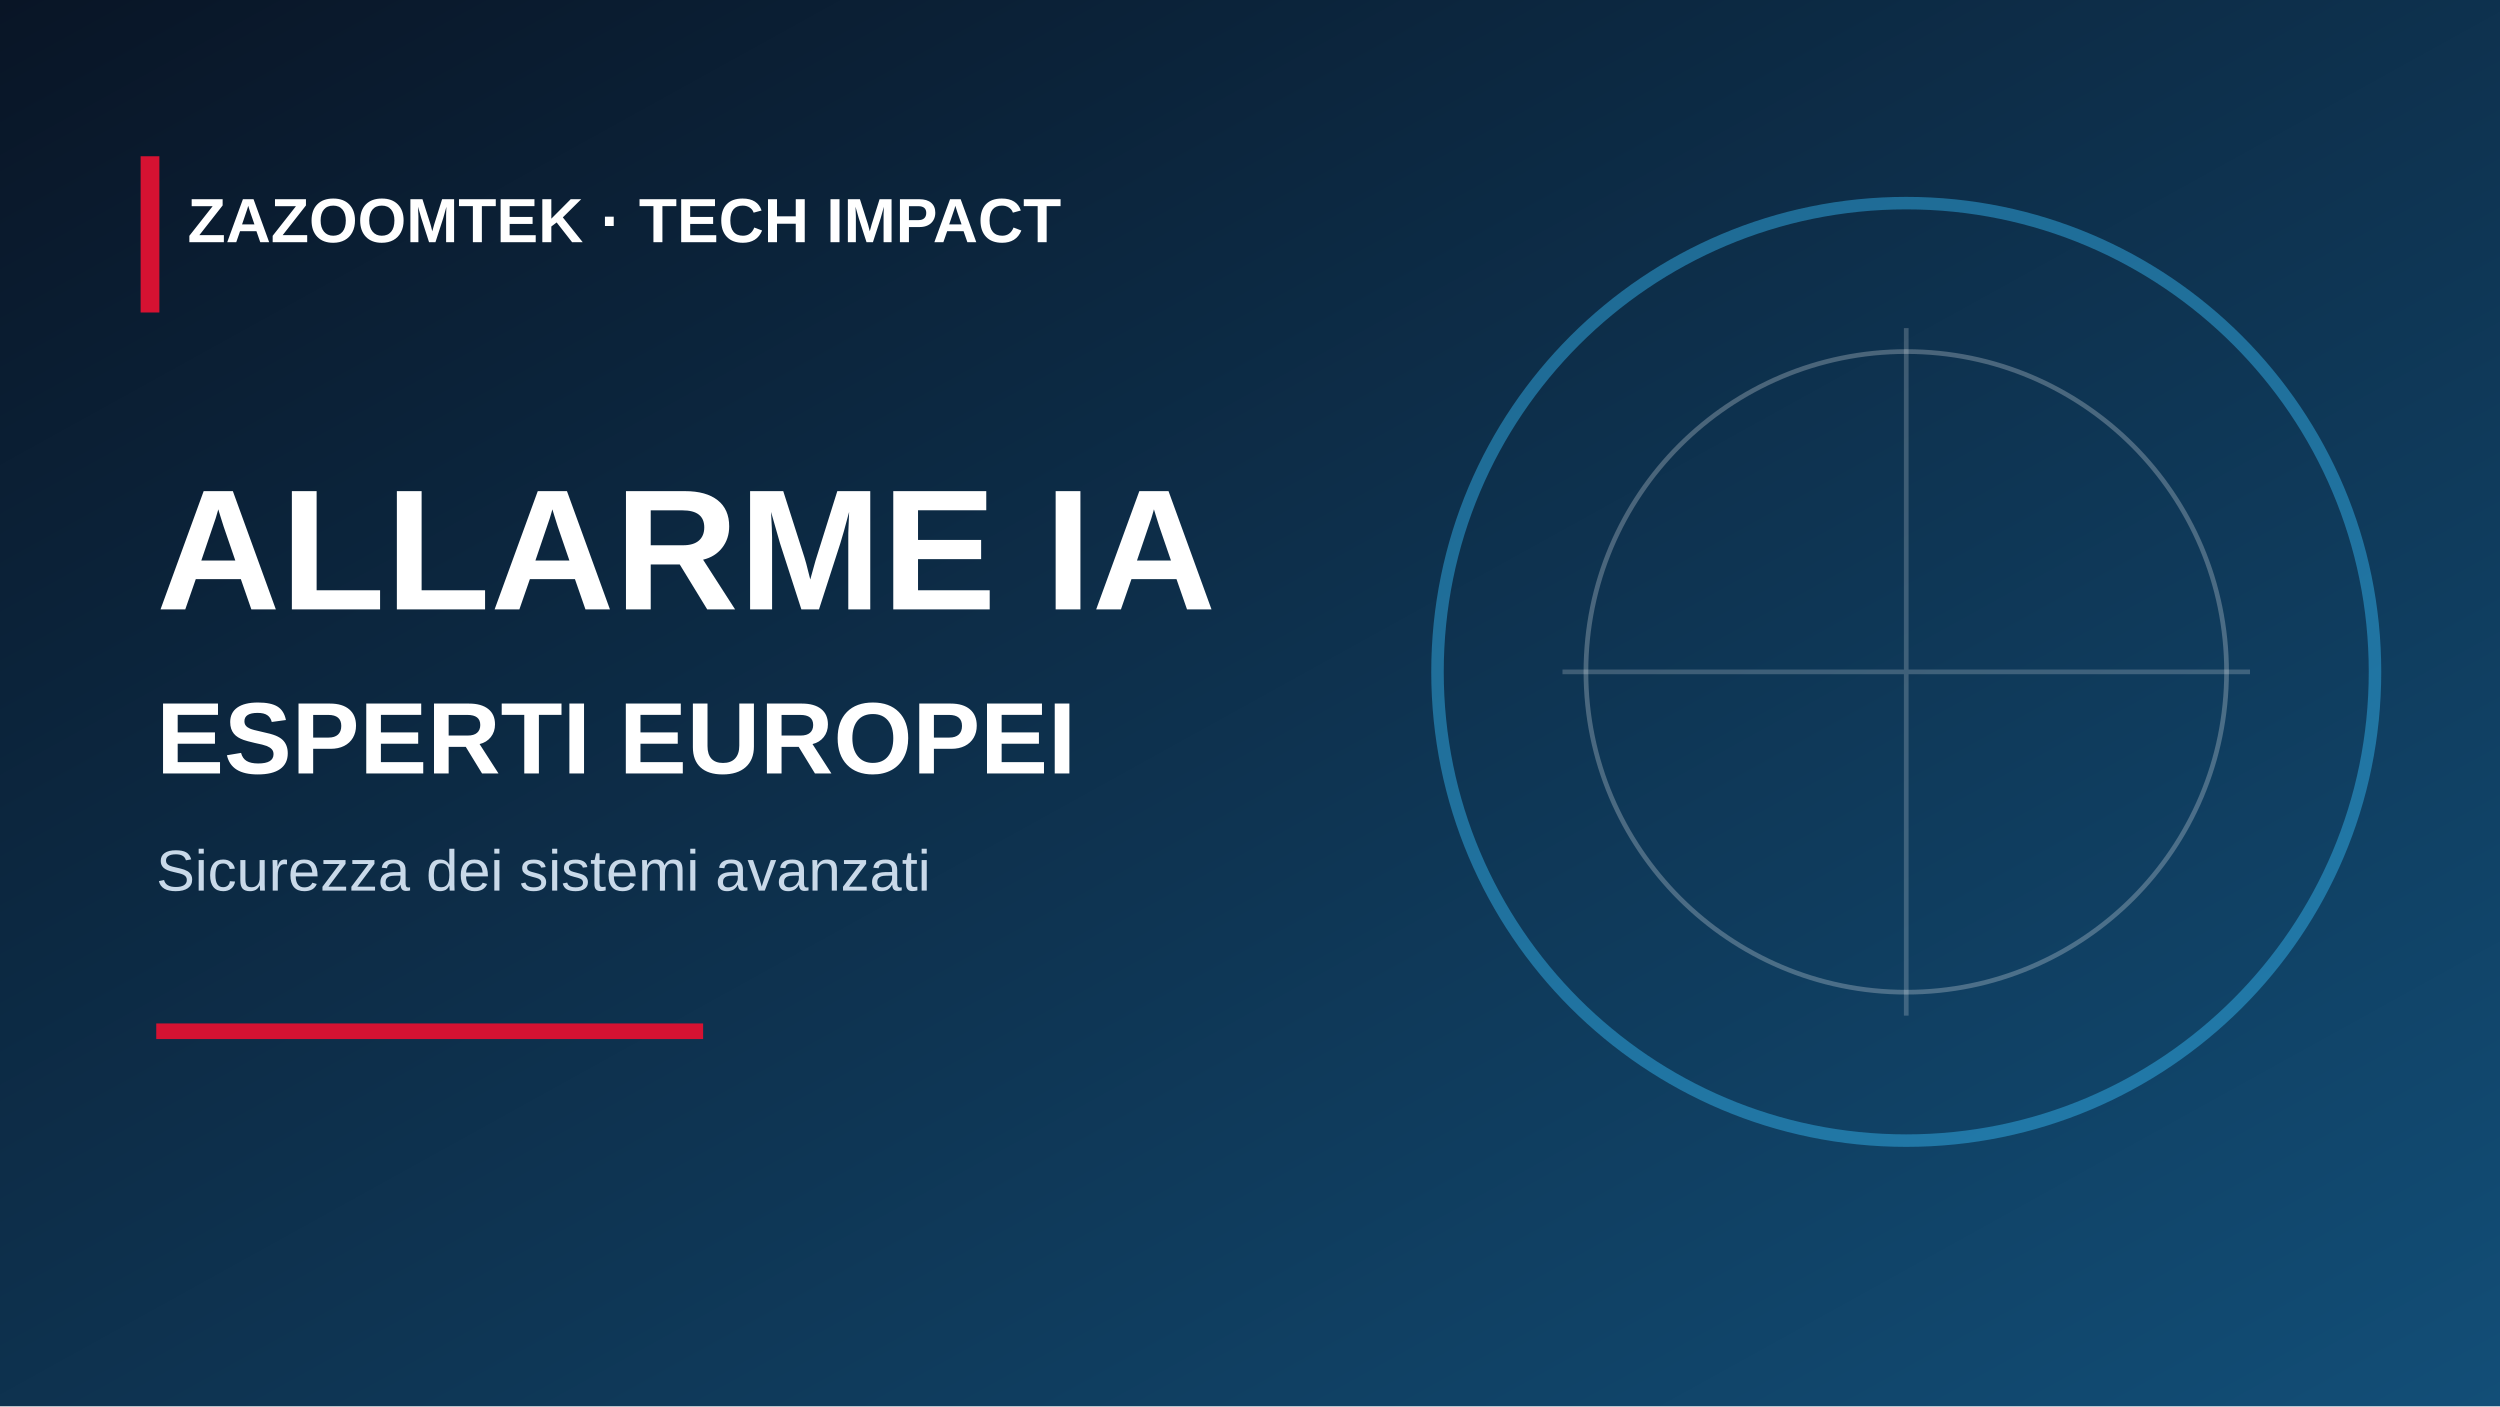
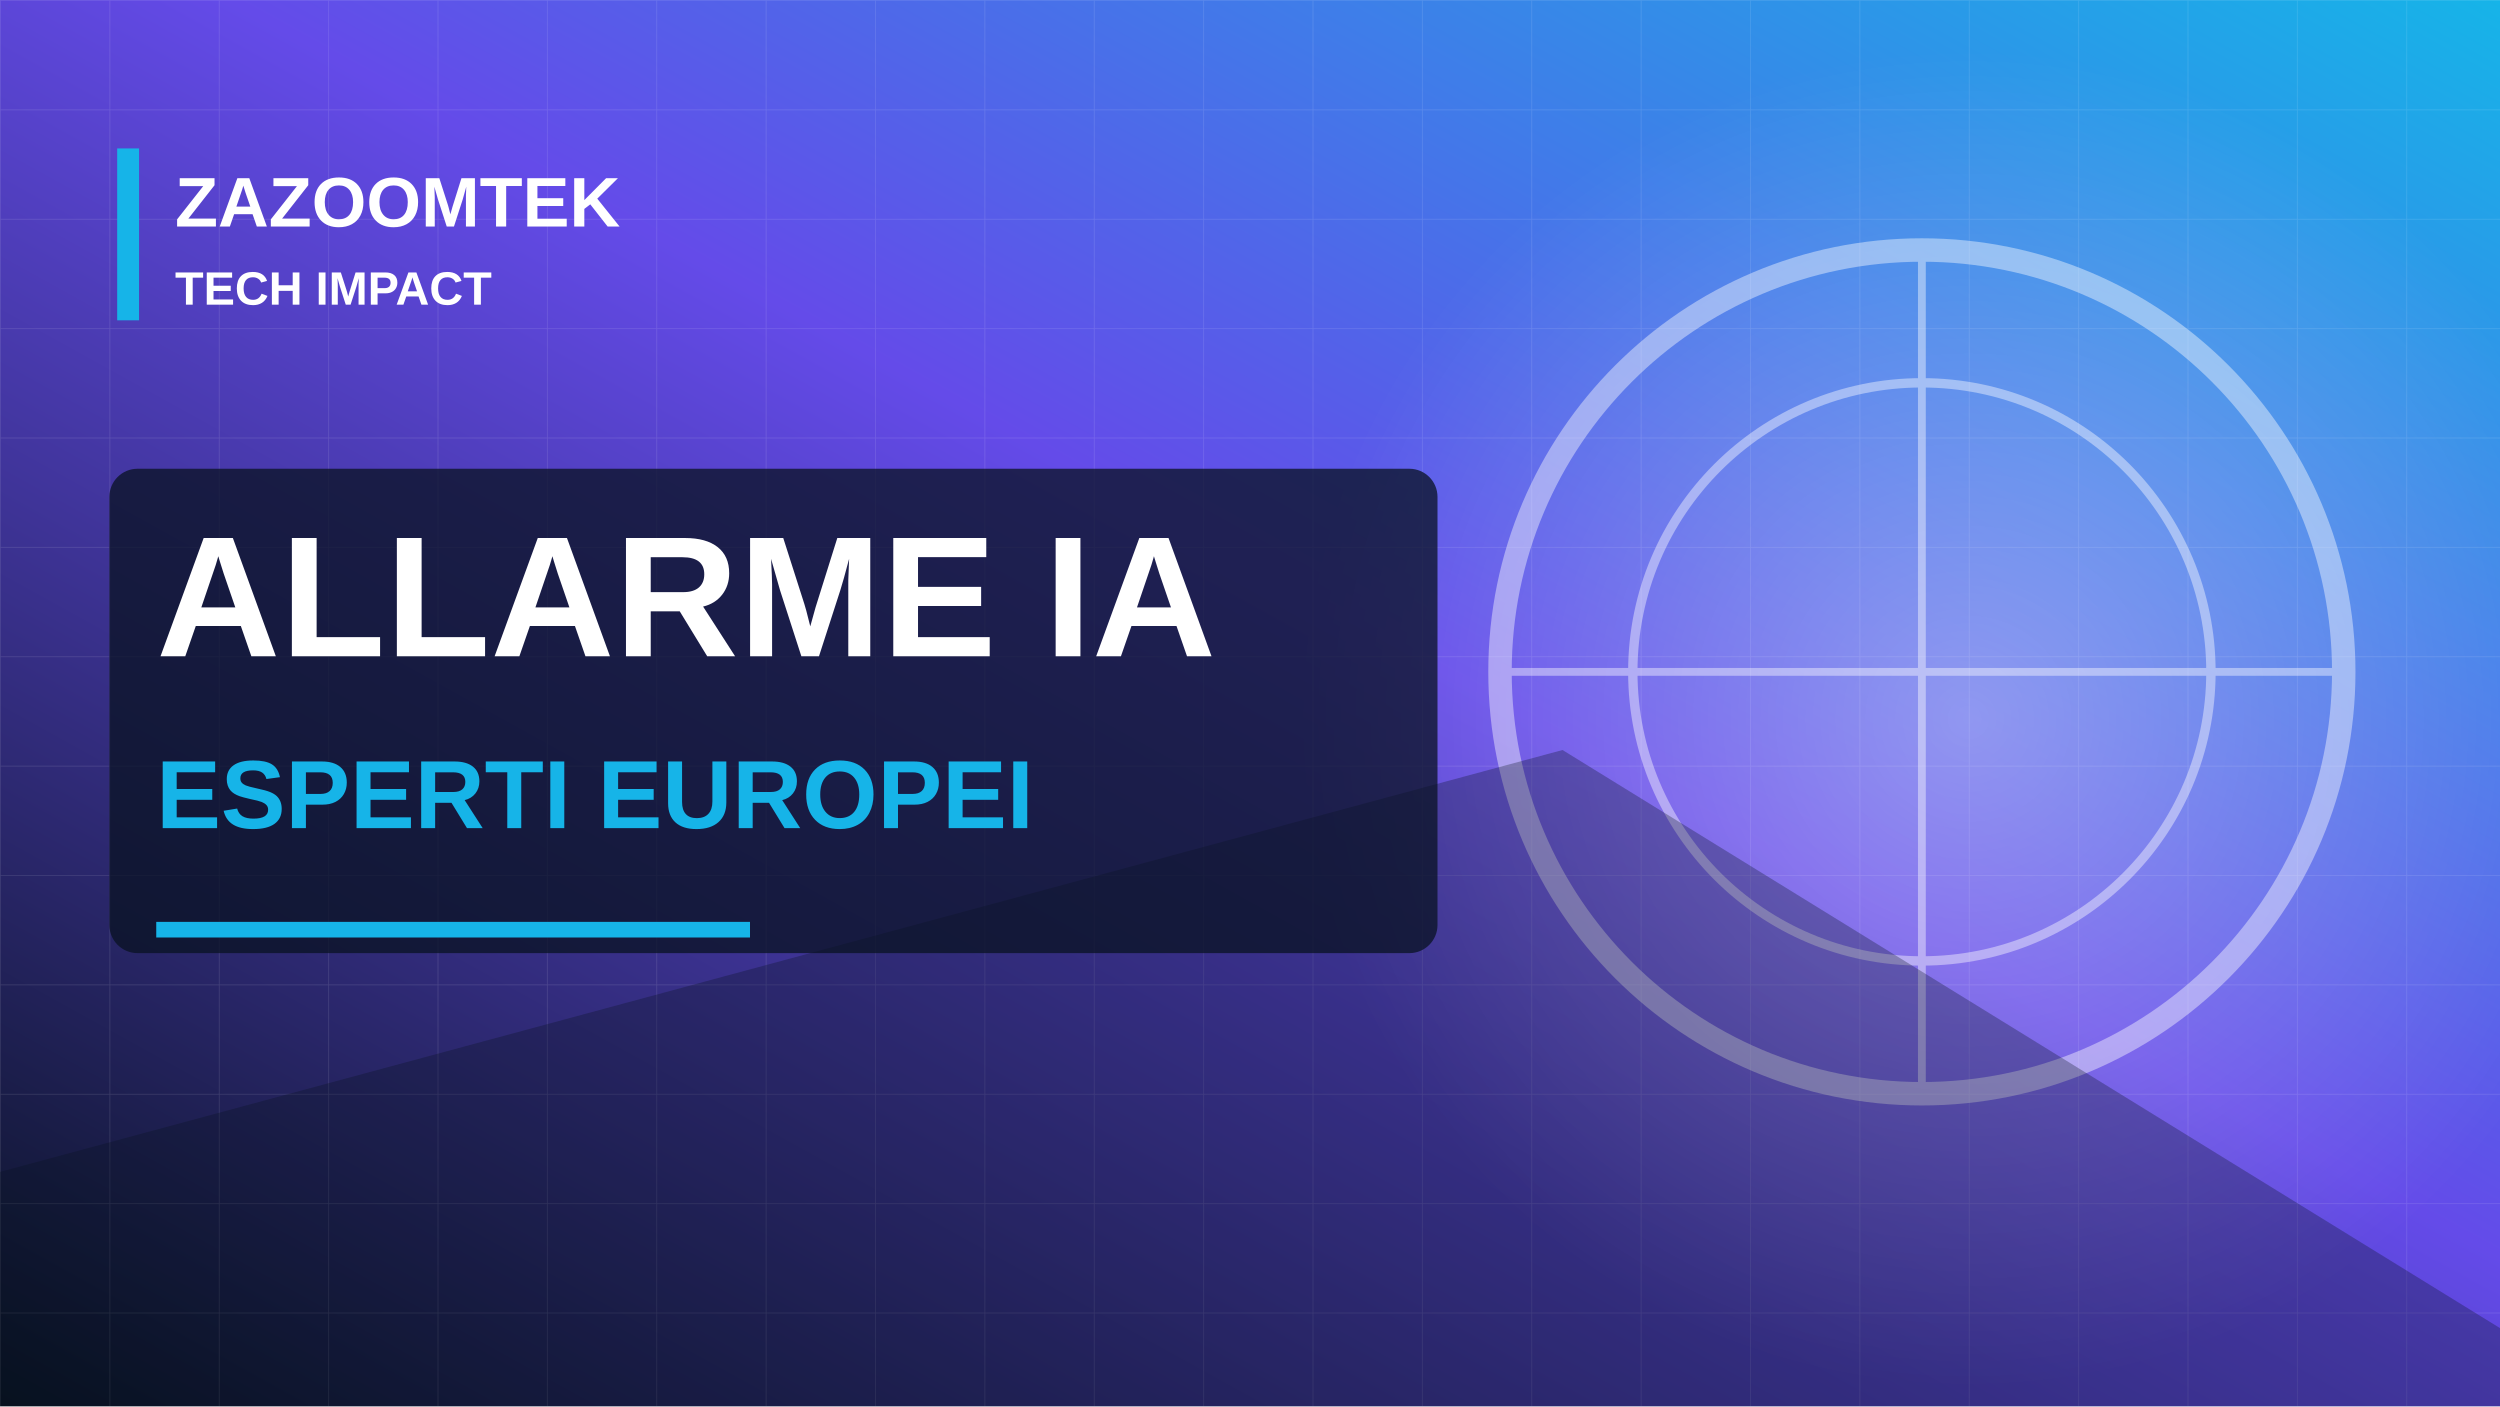
<svg xmlns="http://www.w3.org/2000/svg" width="1600" height="900" viewBox="0 0 1600 900">
  <defs>
-     <linearGradient id="bg" x2="1" y2="1">
-       <stop stop-color="#091526" />
-       <stop offset="1" stop-color="#124e77" />
+     <linearGradient id="bg" x1="0" y1="1" x2="1" y2="0">
+       <stop stop-color="#07111f" />
+       <stop offset=".55" stop-color="#644be9" />
+       <stop offset="1" stop-color="#16b4e8" />
    </linearGradient>
+     <radialGradient id="glow">
+       <stop stop-color="#ffffff" stop-opacity=".35" />
+       <stop offset="1" stop-color="#ffffff" stop-opacity="0" />
+     </radialGradient>
+     <pattern id="grid" width="70" height="70" patternUnits="userSpaceOnUse">
+       <path d="M70 0H0V70" stroke="#ffffff" stroke-opacity=".12" fill="none" />
+     </pattern>
  </defs>
  <rect width="1600" height="900" fill="url(#bg)" />
-   <circle cx="1220" cy="430" r="300" stroke="#35b9f3" stroke-width="8" opacity=".45" fill="none" />
-   <circle cx="1220" cy="430" r="205" stroke="white" stroke-width="3" opacity=".25" fill="none" />
-   <path d="M1000 430h440M1220 210v440" stroke="white" stroke-width="3" opacity=".2" />
-   <rect x="90" y="100" width="12" height="100" fill="#d51232" />
-   <text x="120" y="155" font-family="Arial" font-size="40" fill="white" font-weight="bold">ZAZOOMTEK · TECH IMPACT</text>
-   <text x="100" y="390" font-family="Arial" font-size="110" fill="white" font-weight="bold">ALLARME IA</text>
-   <text x="100" y="495" font-family="Arial" font-size="65" fill="white" font-weight="bold">ESPERTI EUROPEI</text>
-   <text x="100" y="570" font-family="Arial" font-size="37" fill="#c9d9e9">Sicurezza dei sistemi avanzati</text>
-   <rect x="100" y="655" width="350" height="10" fill="#d51232" />
+   <rect width="1600" height="900" fill="url(#grid)" />
+   <circle cx="1260" cy="460" r="430" fill="url(#glow)" />
+   <g fill="none" stroke="#ffffff" opacity=".42">
+     <circle cx="1230" cy="430" r="270" stroke-width="15" />
+     <circle cx="1230" cy="430" r="185" stroke-width="6" />
+     <path d="M960 430h540M1230 160v540" stroke-width="5" />
+   </g>
+   <path d="M0 750L1000 480L1600 850V900H0Z" fill="#07111f" opacity=".3" />
+   <rect x="75" y="95" width="14" height="110" fill="#16b4e8" />
+   <text x="112" y="145" font-family="Arial,sans-serif" font-weight="900" font-size="45" fill="white">ZAZOOMTEK</text>
+   <text x="112" y="195" font-family="Arial,sans-serif" font-weight="700" font-size="30" fill="white">TECH IMPACT</text>
+   <rect x="70" y="300" width="850" height="310" rx="18" fill="#081222" fill-opacity=".75" />
+   <text x="100" y="420" font-family="Arial,sans-serif" font-weight="900" font-size="110" fill="white">ALLARME IA</text>
+   <text x="100" y="530" font-family="Arial,sans-serif" font-weight="900" font-size="62" fill="#16b4e8">ESPERTI EUROPEI</text>
+   <rect x="100" y="590" width="380" height="10" fill="#16b4e8" />
</svg>
